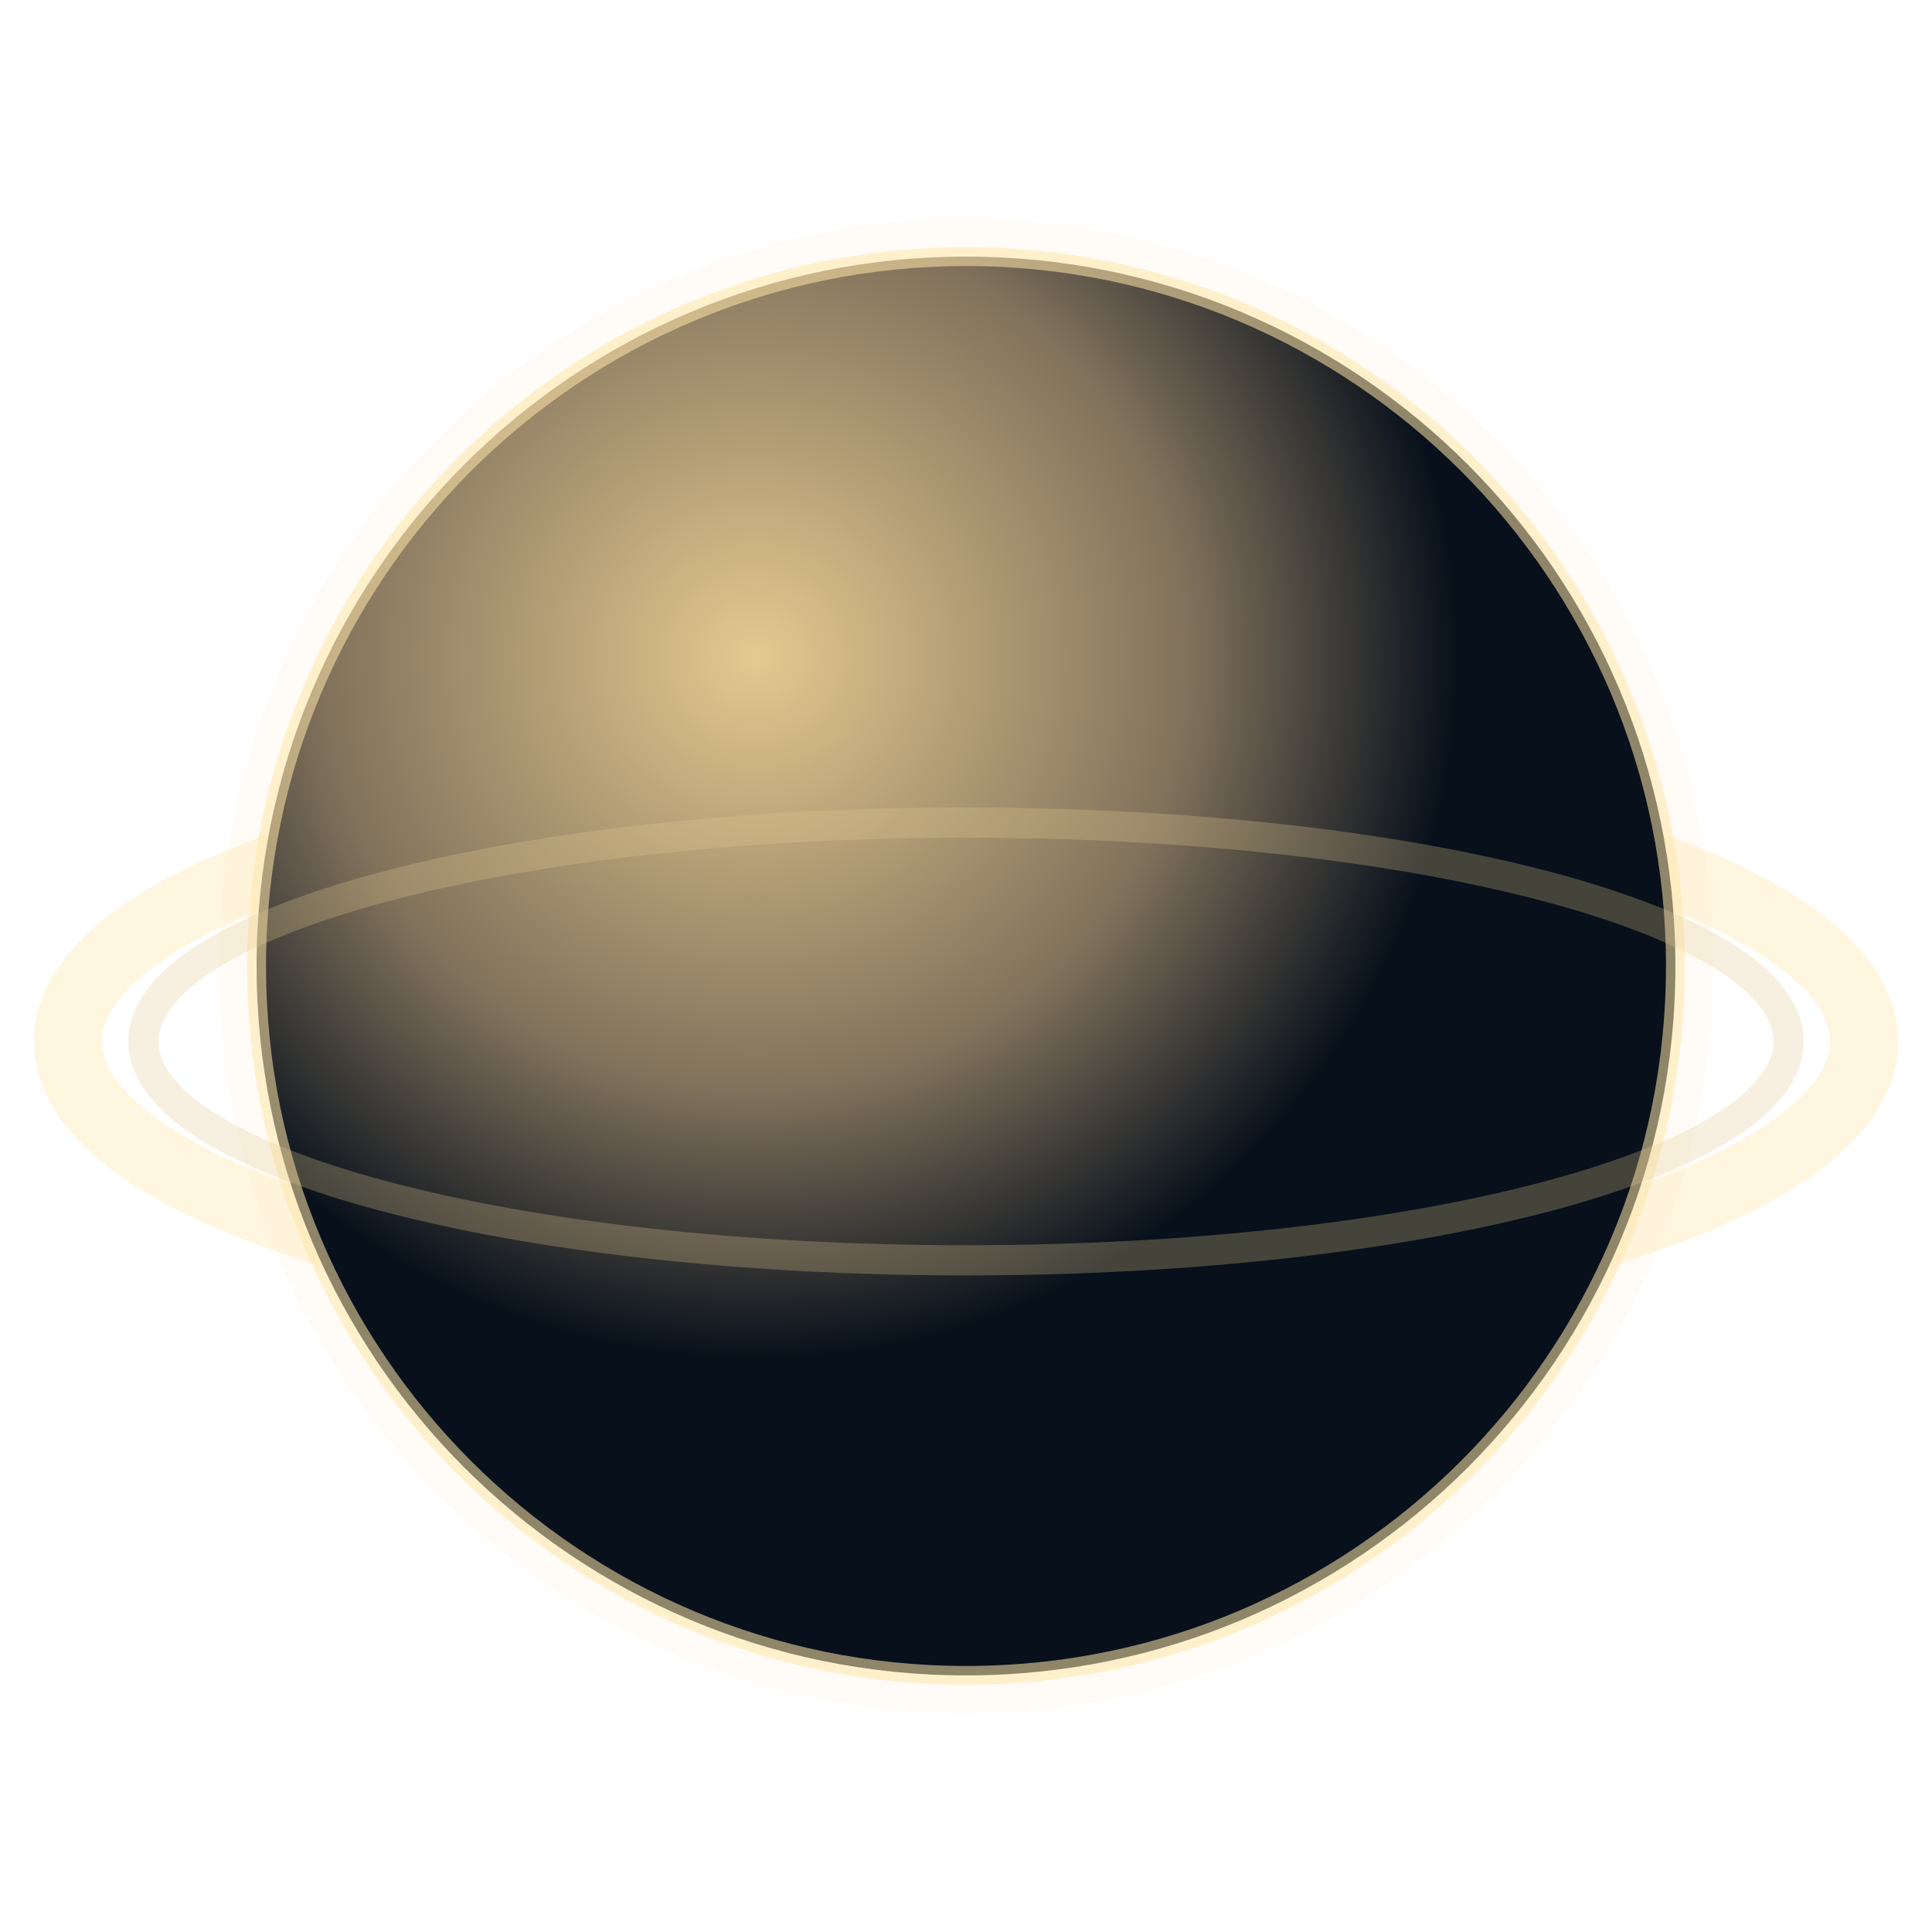
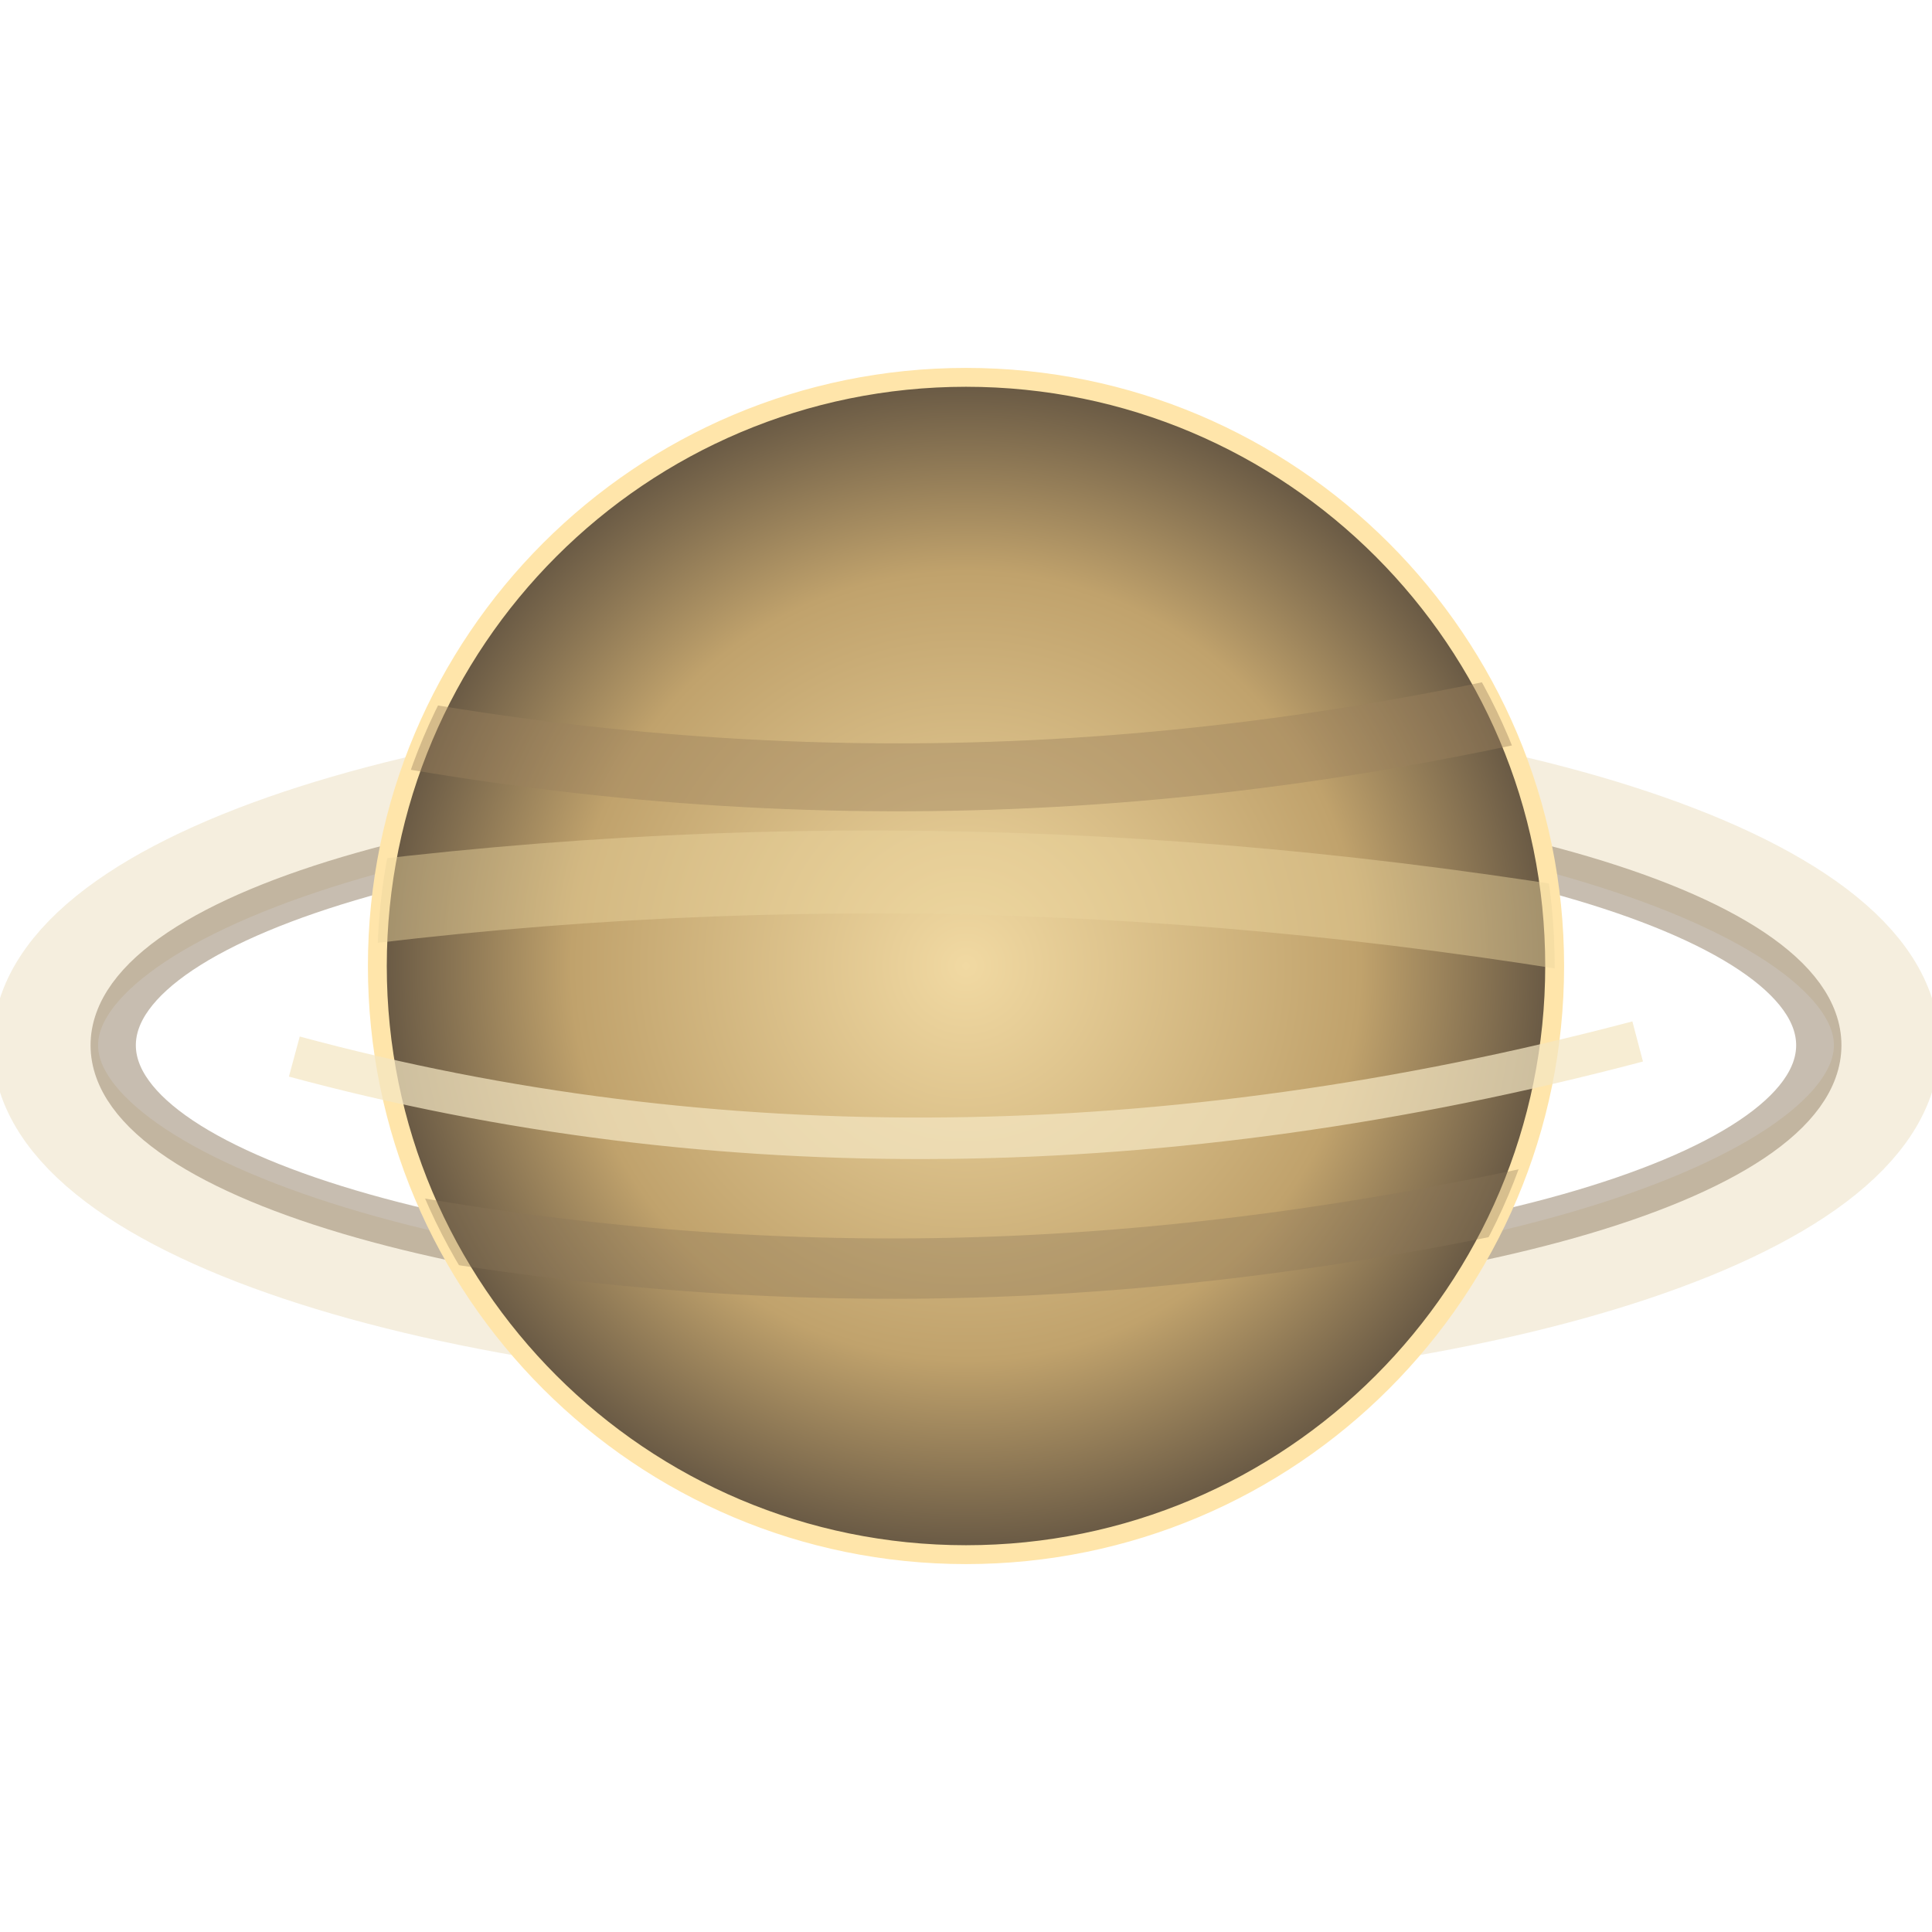
<svg xmlns="http://www.w3.org/2000/svg" width="512" height="512" viewBox="0 0 512 512">
  <defs>
-     <radialGradient id="g" cx="35%" cy="28%">
-       <stop offset="0" stop-color="#e4c98f" />
-       <stop offset=".62" stop-color="#80715b" />
-       <stop offset="1" stop-color="#07101b" />
+     <radialGradient id="g">
+       <stop stop-color="#f1d9a2" />
+       <stop offset=".67" stop-color="#c0a26c" />
+       <stop offset="1" stop-color="#665743" />
    </radialGradient>
-     <linearGradient id="l" x1="0" x2="1">
-       <stop stop-color="#e4c98f" />
-       <stop offset="1" stop-color="#80715b" />
-     </linearGradient>
    <clipPath id="c">
-       <circle cx="256" cy="256" r="188" />
+       <circle cx="256" cy="256" r="156" />
    </clipPath>
  </defs>
-   <ellipse cx="256" cy="276" rx="238" ry="72" fill="none" stroke="#ffe5aa" stroke-width="18" opacity=".36" />
-   <circle cx="256" cy="256" r="198" fill="#ffe5aa" opacity=".10" />
-   <circle cx="256" cy="256" r="188" fill="url(#g)" />
-   <circle cx="256" cy="256" r="188" fill="none" stroke="#ffe5aa" stroke-width="5" opacity=".55" />
-   <ellipse cx="256" cy="276" rx="218" ry="58" fill="none" stroke="#e4c98f" stroke-width="8" opacity=".28" />
+   <ellipse cx="256" cy="277" rx="244" ry="78" fill="none" stroke="#e6d7b1" stroke-width="28" opacity=".42" />
+   <ellipse cx="256" cy="277" rx="226" ry="64" fill="none" stroke="#8f7c62" stroke-width="12" opacity=".5" />
+   <circle cx="256" cy="256" r="156" fill="url(#g)" stroke="#ffe5aa" stroke-width="5" />
+   <g clip-path="url(#c)" fill="none" stroke-linecap="round">
+     <path d="M83 190c117 24 231 21 349-9" stroke="#9a815c" stroke-width="18" opacity=".42" />
+     <path d="M75 242c122-17 240-14 364 8" stroke="#ead49e" stroke-width="22" opacity=".45" />
+     <path d="M92 322c113 22 219 18 333-9" stroke="#8b7557" stroke-width="16" opacity=".34" />
+   </g>
+   <path d="M78 280c111 30 231 29 356-4" fill="none" stroke="#f4e6c2" stroke-width="11" opacity=".72" />
</svg>
